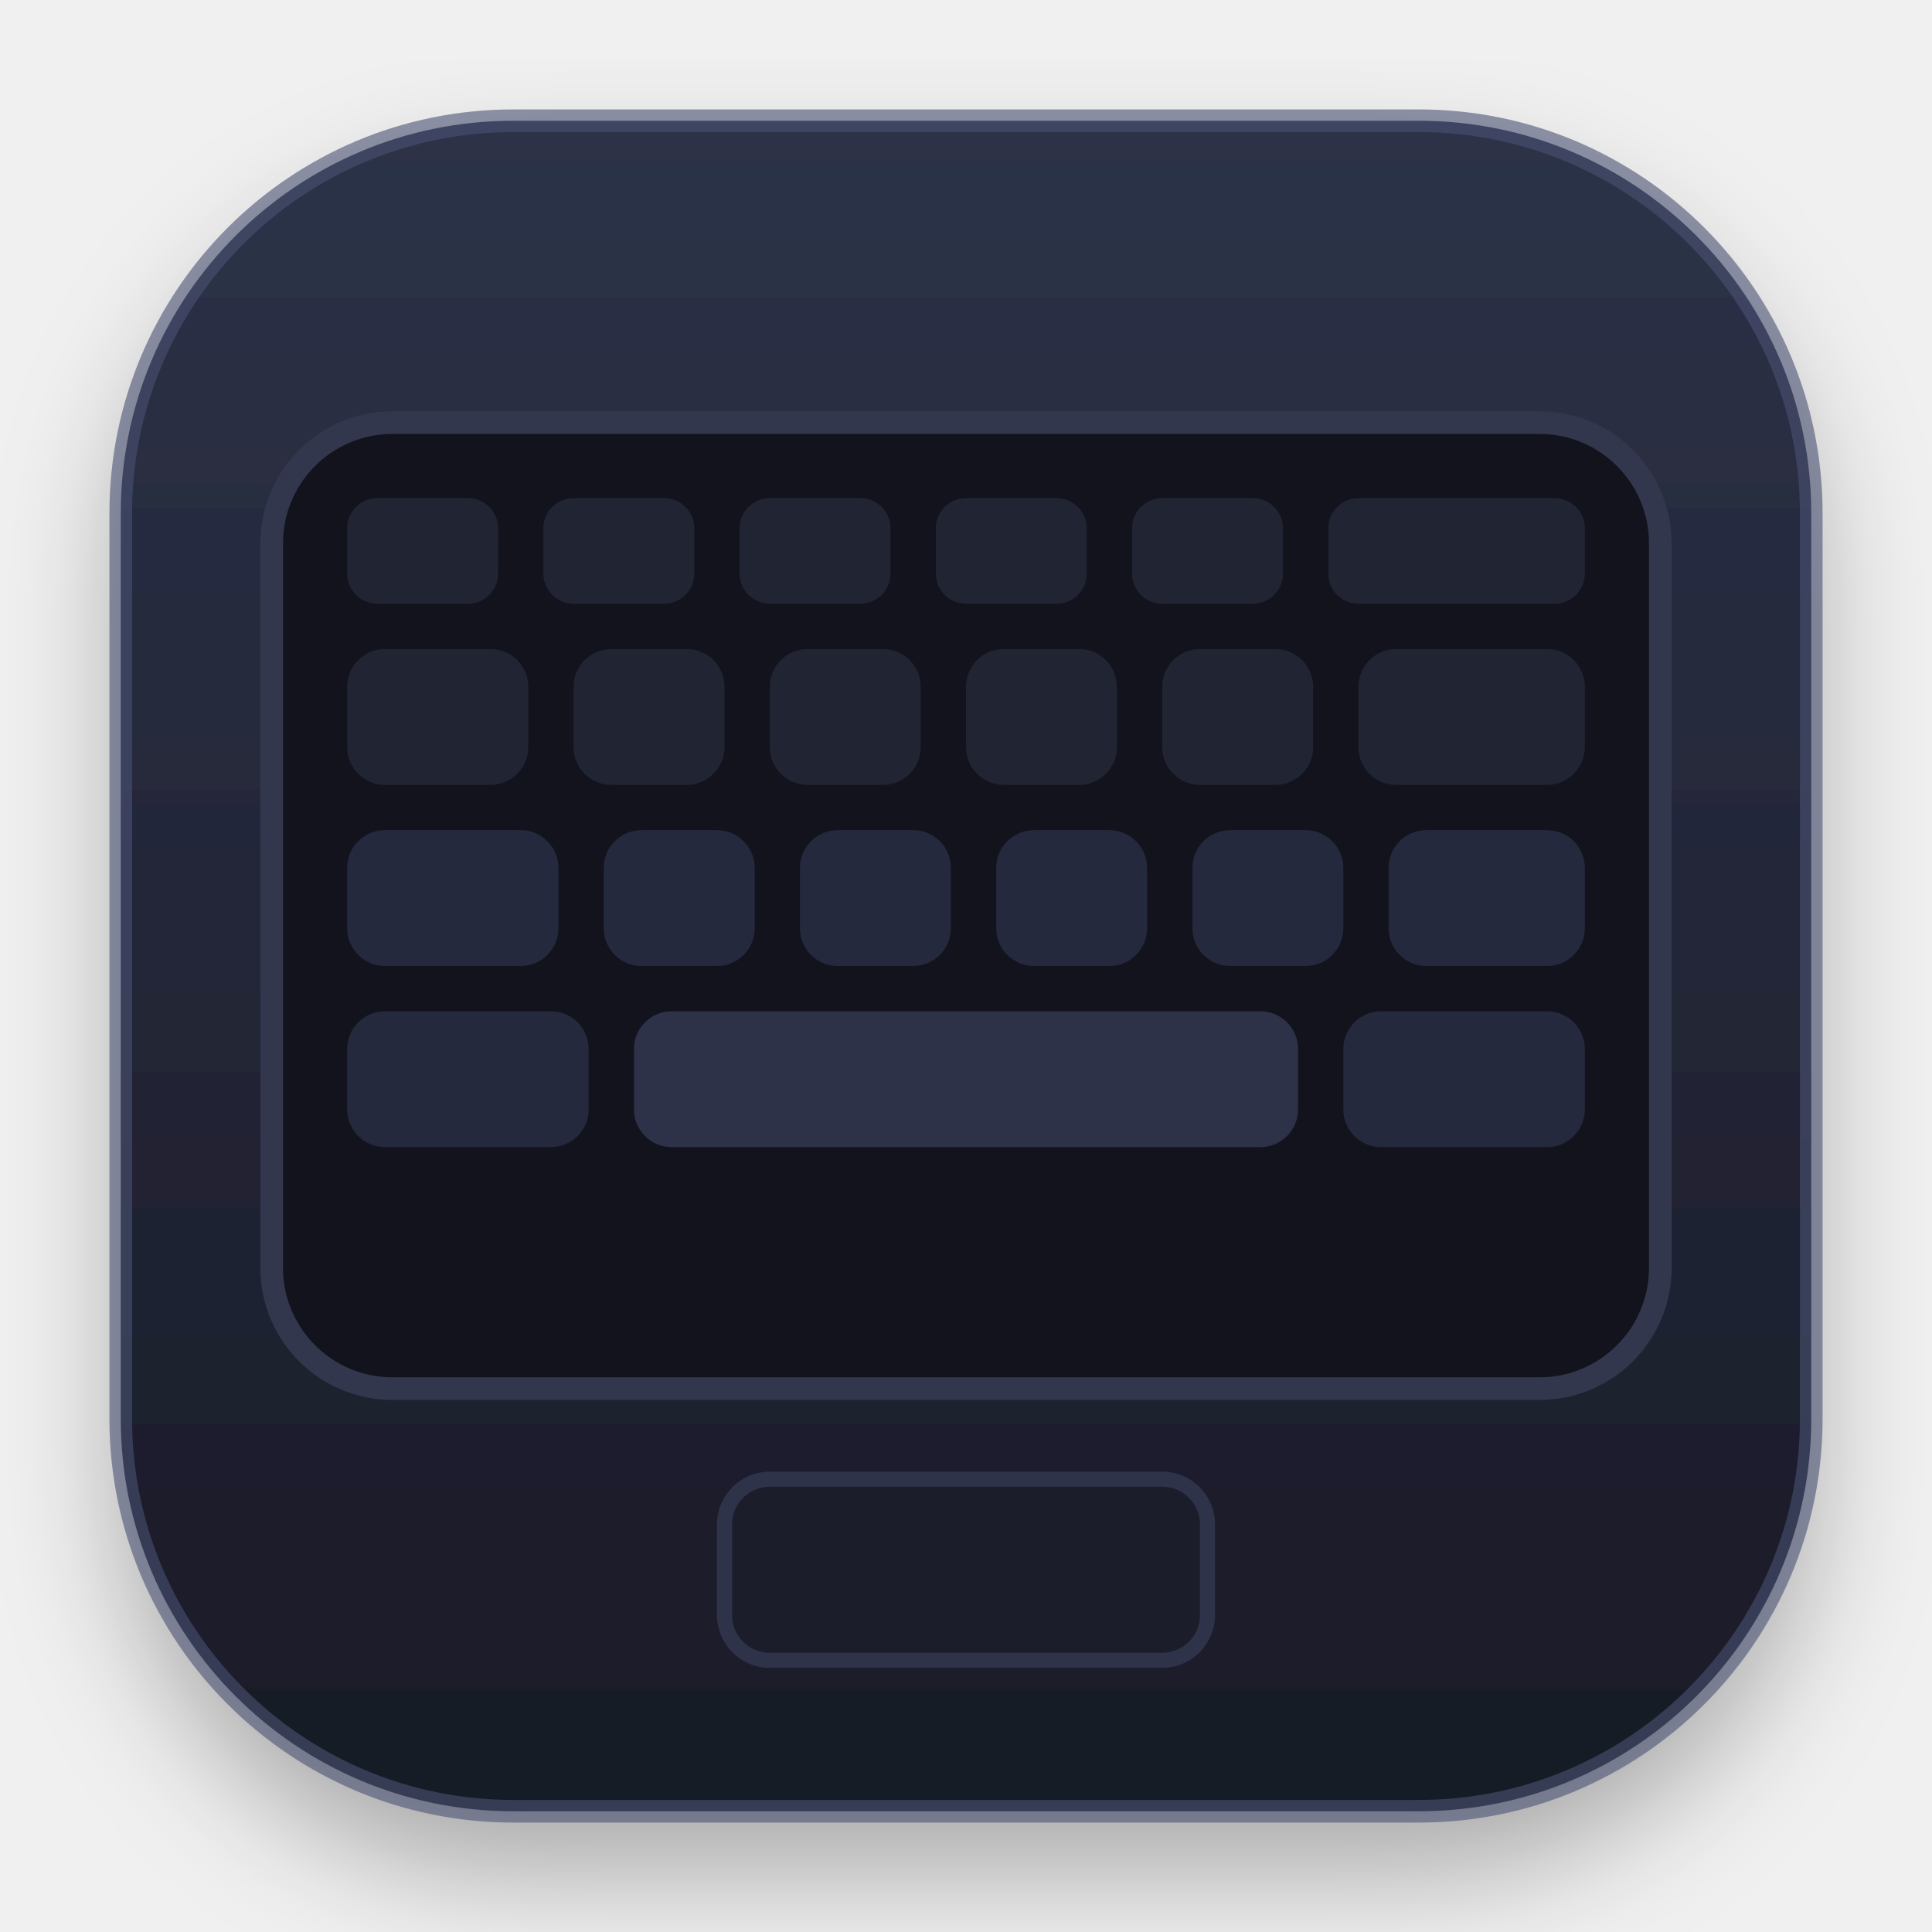
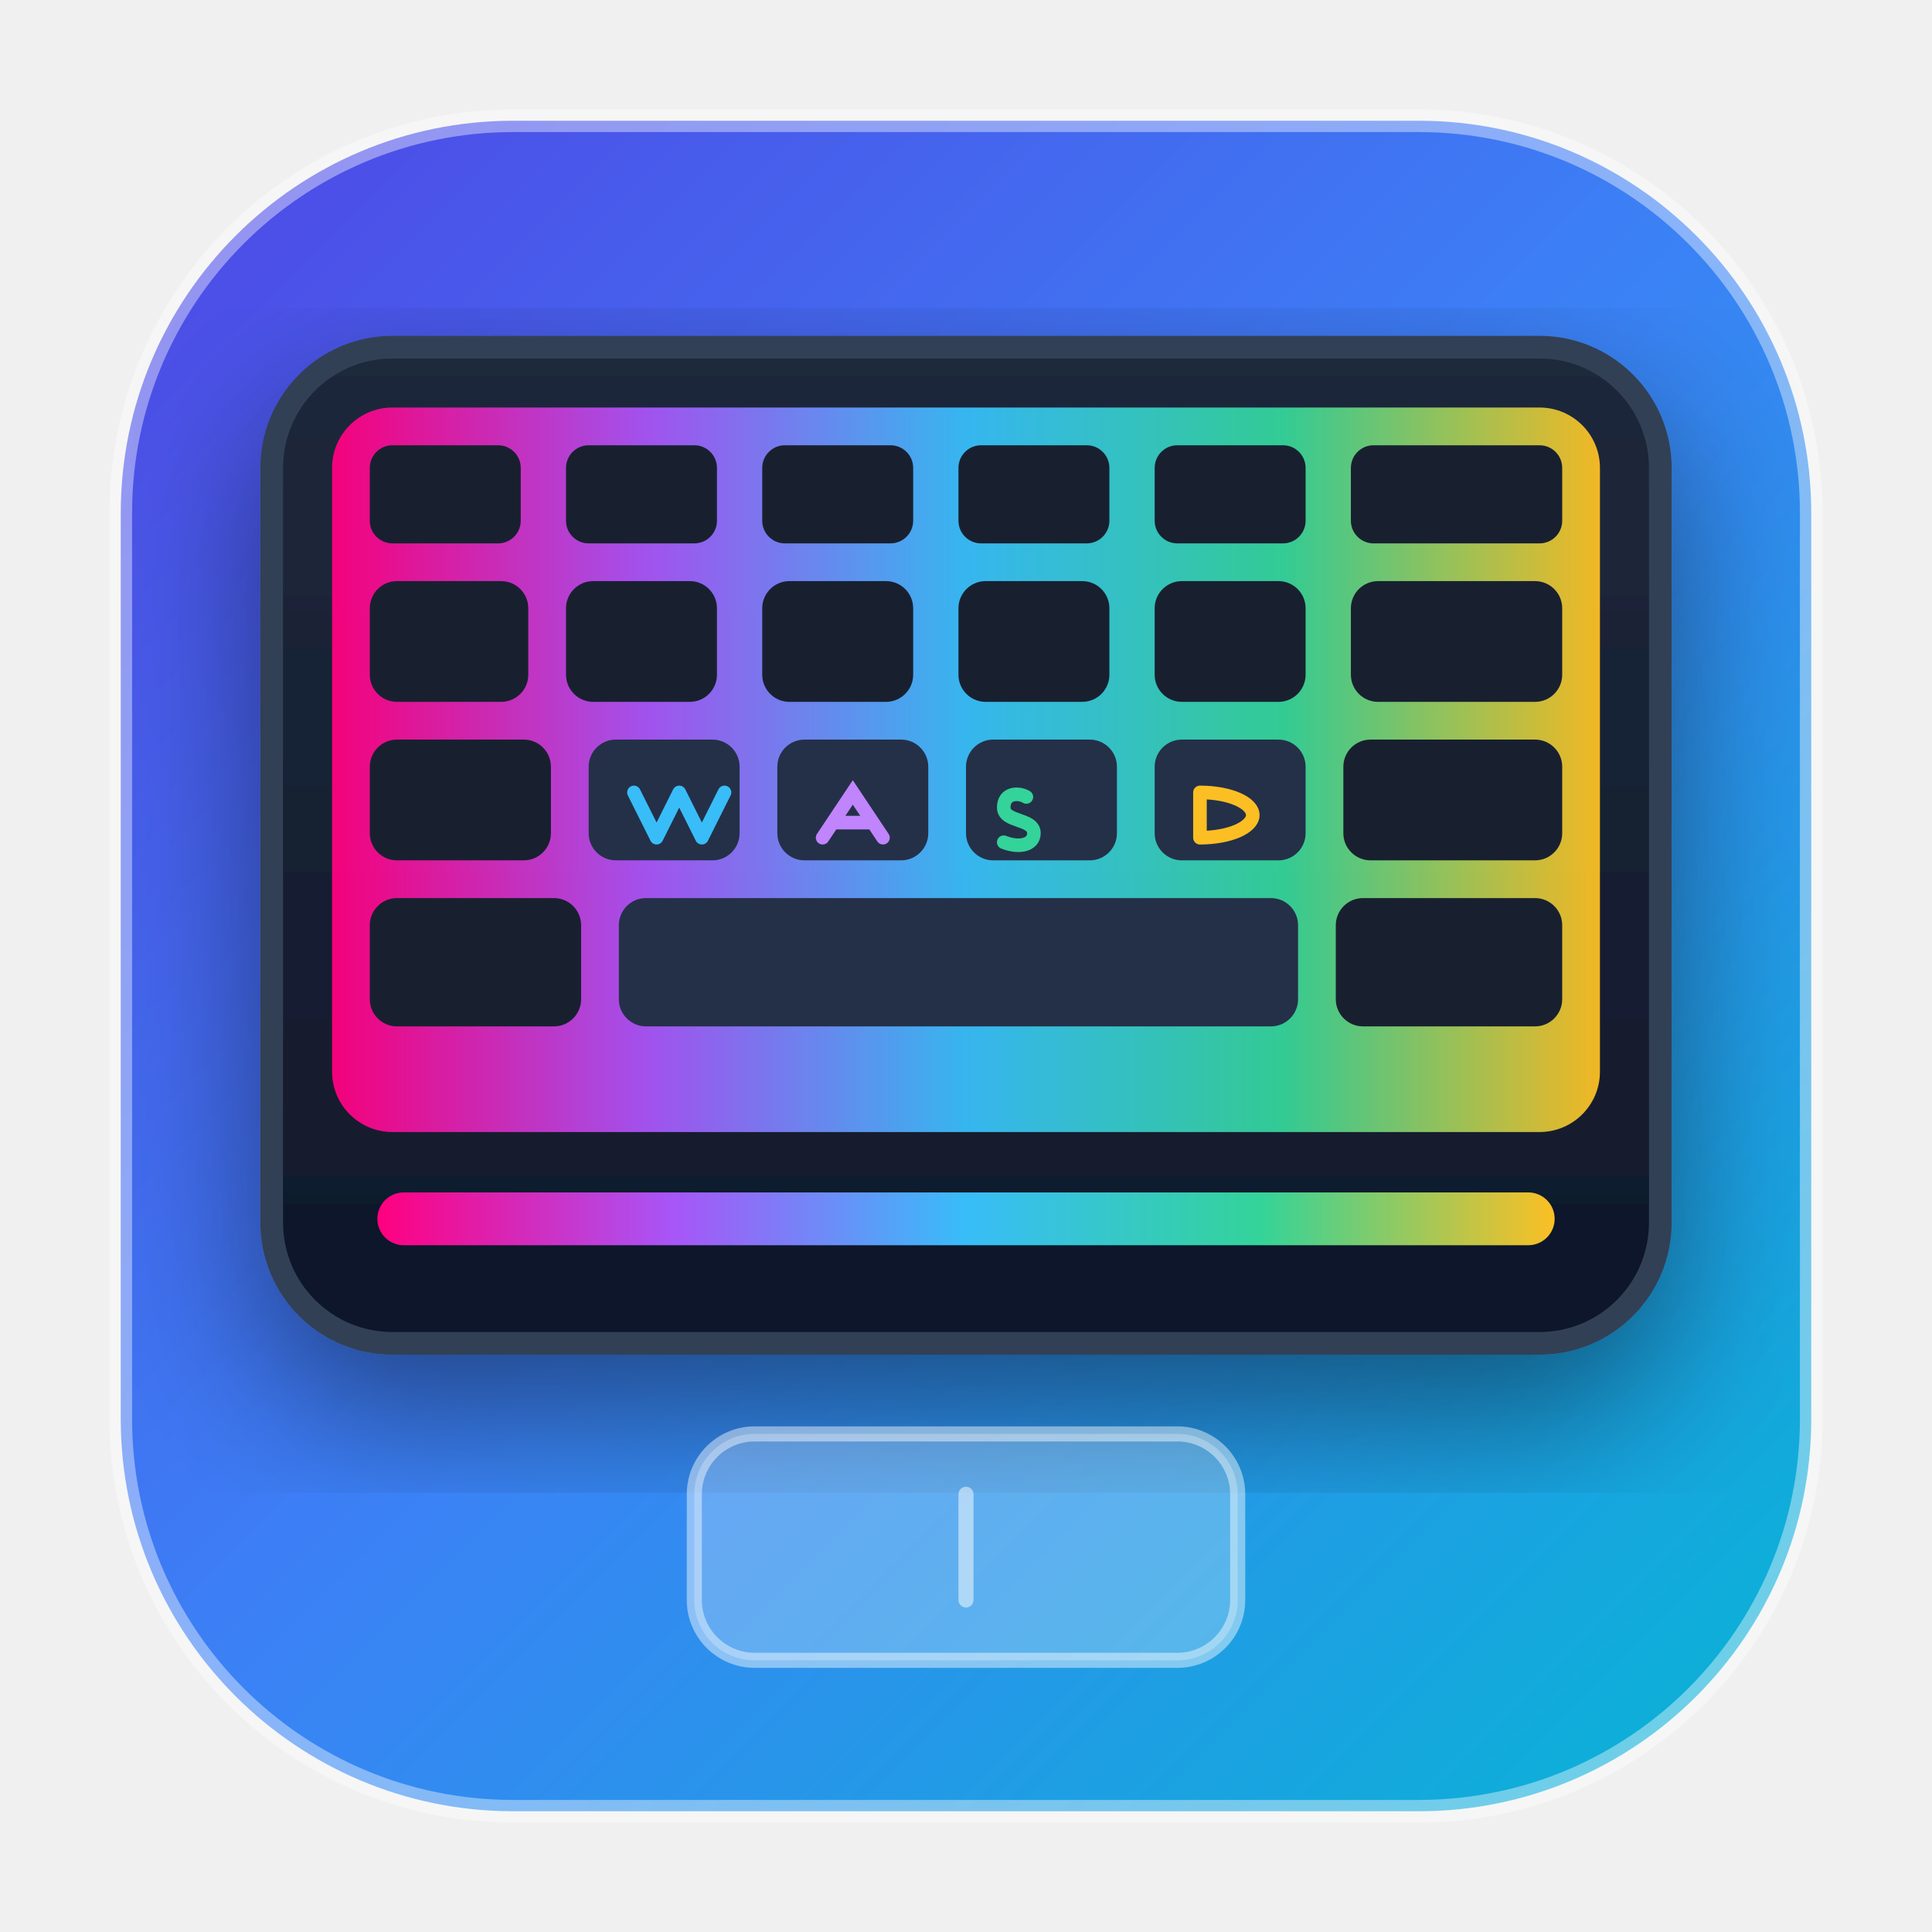
<svg xmlns="http://www.w3.org/2000/svg" viewBox="0 0 128 128" width="128" height="128">
  <defs>
-     <linearGradient id="bg" x1="0" y1="0" x2="0" y2="1">
-       <stop offset="0%" stop-color="#2d3248" />
-       <stop offset="100%" stop-color="#181a26" />
+     <linearGradient id="bgGrad" x1="0%" y1="0%" x2="100%" y2="100%">
+       <stop offset="0%" stop-color="#4f46e5" />
+       <stop offset="50%" stop-color="#3b82f6" />
+       <stop offset="100%" stop-color="#06b6d4" />
    </linearGradient>
-     <linearGradient id="glow" x1="0" y1="0" x2="1" y2="0">
-       <stop offset="0%" stop-color="#388bfd" />
-       <stop offset="50%" stop-color="#a371f7" />
-       <stop offset="100%" stop-color="#f778ba" />
+     <linearGradient id="kbChassis" x1="0%" y1="0%" x2="0%" y2="100%">
+       <stop offset="0%" stop-color="#1e293b" />
+       <stop offset="100%" stop-color="#0f172a" />
    </linearGradient>
-     <filter id="drop" x="-10%" y="-10%" width="120%" height="120%">
-       <feDropShadow dx="0" dy="4" stdDeviation="4" flood-opacity="0.3" />
+     <linearGradient id="rgbGlow" x1="0%" y1="0%" x2="100%" y2="0%">
+       <stop offset="0%" stop-color="#ff007f" />
+       <stop offset="25%" stop-color="#a855f7" />
+       <stop offset="50%" stop-color="#38bdf8" />
+       <stop offset="75%" stop-color="#34d399" />
+       <stop offset="100%" stop-color="#fbbf24" />
+     </linearGradient>
+     <filter id="elevate" x="-10%" y="-10%" width="120%" height="125%">
+       <feDropShadow dx="0" dy="4" stdDeviation="5" flood-color="#000000" flood-opacity="0.45" />
    </filter>
  </defs>
-   <rect x="8" y="8" width="112" height="112" rx="26" fill="url(#bg)" filter="url(#drop)" />
-   <rect x="8" y="8" width="112" height="112" rx="26" fill="none" stroke="#4a5173" stroke-width="1.5" opacity="0.6" />
-   <rect x="18" y="28" width="92" height="64" rx="8" fill="#12131c" stroke="#33374d" stroke-width="1.5" />
-   <g fill="#212433">
-     <rect x="23" y="33" width="10" height="7" rx="2" />
-     <rect x="36" y="33" width="10" height="7" rx="2" />
-     <rect x="49" y="33" width="10" height="7" rx="2" />
-     <rect x="62" y="33" width="10" height="7" rx="2" />
-     <rect x="75" y="33" width="10" height="7" rx="2" />
-     <rect x="88" y="33" width="17" height="7" rx="2" />
+   <rect x="8" y="8" width="112" height="112" rx="26" fill="url(#bgGrad)" />
+   <rect x="8" y="8" width="112" height="112" rx="26" fill="none" stroke="#ffffff" stroke-width="1.5" opacity="0.4" />
+   <rect x="18" y="23" width="92" height="66" rx="8" fill="url(#kbChassis)" filter="url(#elevate)" stroke="#334155" stroke-width="1.5" />
+   <rect x="22" y="27" width="84" height="48" rx="4" fill="url(#rgbGlow)" opacity="0.95" />
+   <g fill="#182030">
+     <rect x="24.5" y="29.5" width="10" height="6.5" rx="1.5" />
+     <rect x="37.5" y="29.5" width="10" height="6.5" rx="1.5" />
+     <rect x="50.5" y="29.5" width="10" height="6.5" rx="1.5" />
+     <rect x="63.5" y="29.5" width="10" height="6.5" rx="1.5" />
+     <rect x="76.5" y="29.5" width="10" height="6.5" rx="1.5" />
+     <rect x="89.5" y="29.5" width="14" height="6.5" rx="1.5" />
  </g>
-   <g fill="#212433">
-     <rect x="23" y="43" width="12" height="9" rx="2.5" />
-     <rect x="38" y="43" width="10" height="9" rx="2.5" />
-     <rect x="51" y="43" width="10" height="9" rx="2.5" />
-     <rect x="64" y="43" width="10" height="9" rx="2.5" />
-     <rect x="77" y="43" width="10" height="9" rx="2.5" />
-     <rect x="90" y="43" width="15" height="9" rx="2.5" />
+   <g fill="#182030">
+     <rect x="24.5" y="38.5" width="10.5" height="8" rx="1.8" />
+     <rect x="37.5" y="38.5" width="10" height="8" rx="1.8" />
+     <rect x="50.5" y="38.5" width="10" height="8" rx="1.8" />
+     <rect x="63.5" y="38.5" width="10" height="8" rx="1.8" />
+     <rect x="76.5" y="38.5" width="10" height="8" rx="1.8" />
+     <rect x="89.5" y="38.5" width="14" height="8" rx="1.8" />
  </g>
-   <g fill="#25293d">
-     <rect x="23" y="55" width="14" height="9" rx="2.5" />
-     <rect x="40" y="55" width="10" height="9" rx="2.5" />
-     <rect x="53" y="55" width="10" height="9" rx="2.5" />
-     <rect x="66" y="55" width="10" height="9" rx="2.5" />
-     <rect x="79" y="55" width="10" height="9" rx="2.5" />
-     <rect x="92" y="55" width="13" height="9" rx="2.5" />
+   <g fill="#182030">
+     <rect x="24.5" y="49" width="12" height="8" rx="1.8" />
+     <rect x="39" y="49" width="10" height="8" rx="1.8" fill="#243048" />
+     <rect x="51.5" y="49" width="10" height="8" rx="1.8" fill="#243048" />
+     <rect x="64" y="49" width="10" height="8" rx="1.8" fill="#243048" />
+     <rect x="76.5" y="49" width="10" height="8" rx="1.8" fill="#243048" />
+     <rect x="89" y="49" width="14.5" height="8" rx="1.8" />
  </g>
-   <g fill="#25293d">
-     <rect x="23" y="67" width="16" height="9" rx="2.5" />
-     <rect x="42" y="67" width="44" height="9" rx="2.5" fill="#2d3248" />
-     <rect x="89" y="67" width="16" height="9" rx="2.5" />
+   <path d="M 42 52.5 L 43.5 55.5 L 45 52.5 L 46.5 55.5 L 48 52.5" stroke="#38bdf8" stroke-width="0.9" fill="none" stroke-linecap="round" stroke-linejoin="round" />
+   <path d="M 54.5 55.5 L 56.5 52.5 L 58.5 55.5 M 55.2 54.5 L 57.8 54.5" stroke="#c084fc" stroke-width="0.9" fill="none" stroke-linecap="round" />
+   <path d="M 68 52.8 C 67.5 52.5 66.5 52.5 66.5 53.5 C 66.5 54.5 68.5 54.2 68.5 55.2 C 68.5 56 67.5 56.2 66.5 55.8" stroke="#34d399" stroke-width="0.9" fill="none" stroke-linecap="round" />
+   <path d="M 79.5 52.5 L 79.5 55.5 C 81.5 55.5 83 54.8 83 54 C 83 53.2 81.5 52.5 79.5 52.5 Z" stroke="#fbbf24" stroke-width="0.9" fill="none" stroke-linecap="round" stroke-linejoin="round" />
+   <g fill="#182030">
+     <rect x="24.5" y="59.5" width="14" height="8.5" rx="1.8" />
+     <rect x="41" y="59.5" width="45" height="8.5" rx="1.8" fill="#243048" />
+     <rect x="88.5" y="59.5" width="15" height="8.5" rx="1.8" />
  </g>
-   <path d="M 23 83 L 105 83" stroke="url(#glow)" stroke-width="3" stroke-linecap="round" />
-   <rect x="48" y="98" width="32" height="12" rx="3" fill="#1b1d2a" stroke="#2e334a" stroke-width="1" />
+   <line x1="47" y1="63.8" x2="80" y2="63.8" stroke="url(#rgbGlow)" stroke-width="1.8" stroke-linecap="round" />
+   <rect x="25" y="79" width="78" height="3.5" rx="1.75" fill="url(#rgbGlow)" />
+   <rect x="46" y="95" width="36" height="15" rx="4" fill="#ffffff" opacity="0.25" />
+   <rect x="46" y="95" width="36" height="15" rx="4" fill="none" stroke="#ffffff" stroke-width="1" opacity="0.45" />
+   <line x1="64" y1="99" x2="64" y2="106" stroke="#ffffff" stroke-width="1" stroke-linecap="round" opacity="0.5" />
</svg>
